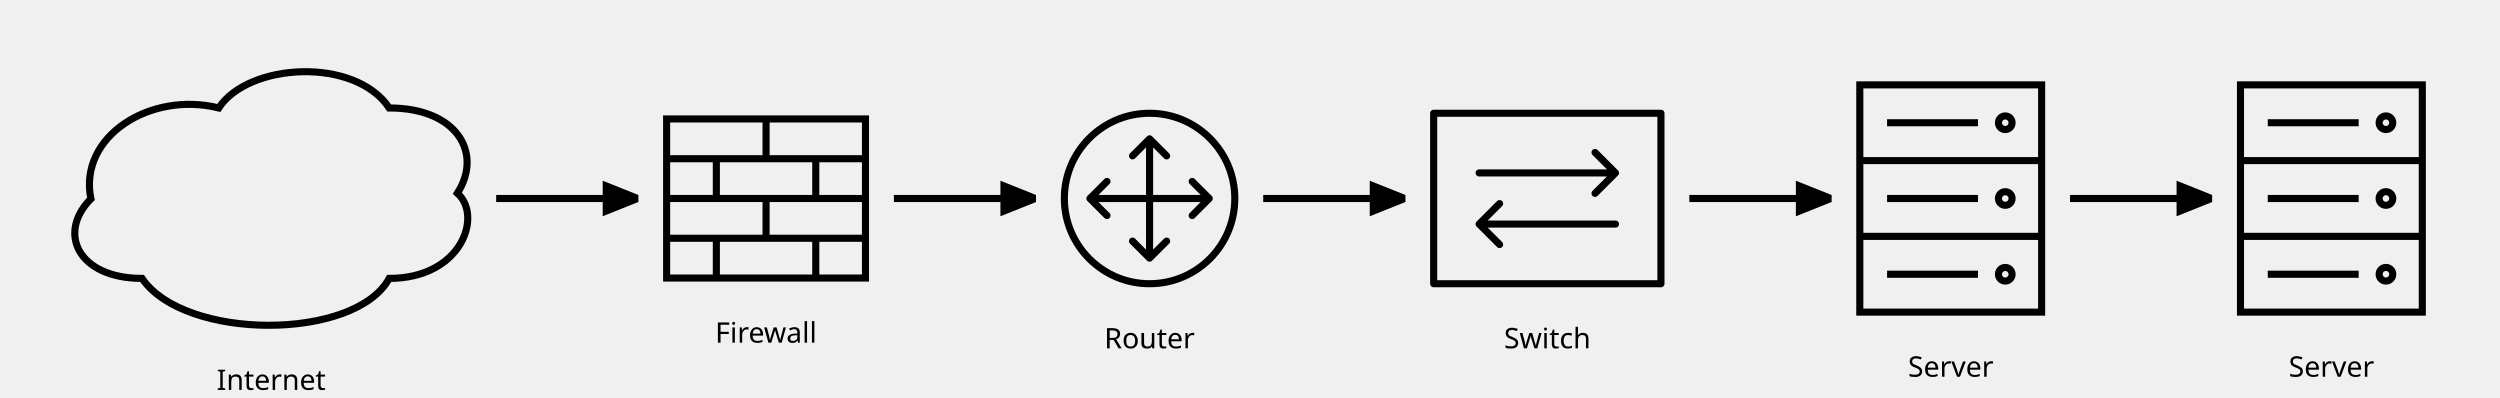
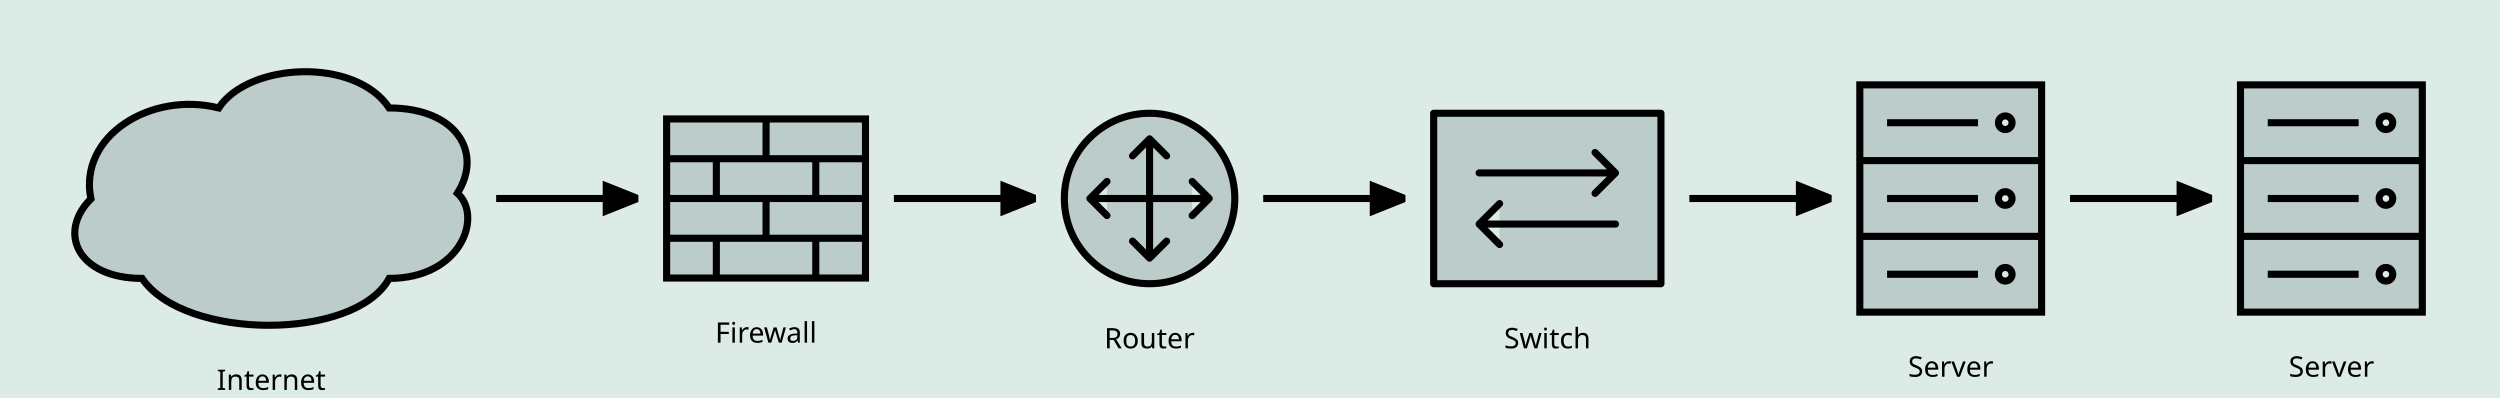
<svg xmlns="http://www.w3.org/2000/svg" version="1.1" width="176mm" height="28mm" viewBox="-4 -4 176 28">
+   <rect x="-4" y="-4" width="176" height="28" style="stroke: none; fill: rgba(200, 230, 220, 0.5);" />
  <defs>
    <marker id="d-arrow" refX="1" refY="0.5" orient="auto-start-reverse" markerWidth="6" markerHeight="5" viewBox="0 0 1 1">
      <path d="M 0 0 1 0.4 1 0.6 0 1" style="stroke: none; fill: context-stroke;" />
    </marker>
  </defs>
  <style>
    
    line, polyline, path { stroke-width: 0.5; fill: none; stroke: black; }
-     text { stroke-width: 0; font-family: sans-serif; font-size: 3px; fill: black; stroke: white; }
+     text { stroke-width: 0; font-family: sans-serif; font-size: 3px; fill: black; stroke: rgba(0, 30, 50, 0.15); }
    text { stroke-linejoin: round; paint-order: stroke; }
    text.d-text, tspan.d-text { text-anchor: middle; dominant-baseline: central; }
    text.d-text-top, tspan.d-text-top { dominant-baseline: text-before-edge; }
    text.d-text-small, tspan.d-text-small { font-size: 2px; }
    marker path { fill: inherit; }
    line.d-arrow, polyline.d-arrow, path.d-arrow { marker-end: url(#d-arrow); }
  
  </style>
-   <g id="net" stroke="black" fill="none" class="cloud">
-     <path d="M 6 15.6 C 1.5 15.6 0 12.4 2.4 10 C 1.5 5.6 6.6 2.4 11.4 3.6 C 13.5 0.4 21 0 23.4 3.6 C 28.2 3.6 30 6.8 28.2 9.6 C 30 11.2 28.5 15.6 23.4 15.6 C 21 20 9 20 6 15.6 Z" style="stroke: inherit; fill: inherit;" />
+   <g id="net" stroke="black" fill="rgba(0, 30, 50, 0.15)" stroke-width="0.5" class="cloud">
+     <path d="M 6 15.6 C 1.5 15.6 0 12.4 2.4 10 C 1.5 5.6 6.6 2.4 11.4 3.6 C 13.5 0.4 21 0 23.4 3.6 C 28.2 3.6 30 6.8 28.2 9.6 C 30 11.2 28.5 15.6 23.4 15.6 C 21 20 9 20 6 15.6 Z" style="stroke: inherit; fill: inherit; stroke-width: inherit;" />
  </g>
-   <g id="fw" stroke="black" fill="none" transform="translate(42.93039, 4.3739)" class="firewall">
-     <path d="M0 0 h14 v11.2 h-14 z M 0 2.8 h 14 m -14 2.8h 14 m -14 2.8h 14 m -14 2.8M 7 0 v 2.8 m -3.5 0 v 2.8 m 7 0 v -2.8 m -3.5 2.8v 2.8 m -3.5 0 v 2.8 m 7 0 v -2.8 m -3.5 2.8" style="stroke: inherit; fill: inherit;" />
+   <g id="fw" stroke="black" fill="rgba(0, 30, 50, 0.15)" stroke-width="0.5" transform="translate(42.93039, 4.3739)" class="firewall">
+     <path d="M0 0 h14 v11.2 h-14 z M 0 2.8 h 14 m -14 2.8h 14 m -14 2.8h 14 m -14 2.8M 7 0 v 2.8 m -3.5 0 v 2.8 m 7 0 v -2.8 m -3.5 2.8v 2.8 m -3.5 0 v 2.8 m 7 0 v -2.8 m -3.5 2.8" style="stroke: inherit; fill: inherit; stroke-width: inherit;" />
  </g>
-   <g id="rt" stroke="black" fill="none" transform="translate(70.93042, 3.973908)" class="router">
-     <path d="M 0 6 a 6 6 0 1 0 12 0 a 6 6 0 1 0 -12 0 M 6 6 l0 4.2m-1.2 -1.2l1.2 1.2l1.2 -1.2M 6 6l-4.2 0m1.2 1.2l-1.2 -1.2l1.2 -1.2M 6 6l0 -4.2m1.2 1.2l-1.2 -1.2l-1.2 1.2M 6 6l4.2 0m-1.2 -1.2l1.2 1.2l-1.2 1.2M 6 6" style="stroke-linejoin: round; stroke-linecap: round; stroke: inherit; fill: inherit;" />
+   <g id="rt" stroke="black" fill="rgba(0, 30, 50, 0.15)" stroke-width="0.5" transform="translate(70.93042, 3.973908)" class="router">
+     <path d="M 0 6 a 6 6 0 1 0 12 0 a 6 6 0 1 0 -12 0 M 6 6 l0 4.2m-1.2 -1.2l1.2 1.2l1.2 -1.2M 6 6l-4.2 0m1.2 1.2l-1.2 -1.2l1.2 -1.2M 6 6l0 -4.2m1.2 1.2l-1.2 -1.2l-1.2 1.2M 6 6l4.2 0m-1.2 -1.2l1.2 1.2l-1.2 1.2M 6 6" style="stroke-linejoin: round; stroke-linecap: round; stroke: inherit; fill: inherit; stroke-width: inherit;" />
  </g>
-   <g id="sw" stroke="black" fill="none" transform="translate(96.93042, 3.973938)" class="switch">
-     <path d="M0 0 h16 v12 h-16 z M 3.2 4.2 h 9.6 m -1.44 -1.44 l 1.44 1.44 l -1.44 1.44 M 12.8 7.8 h -9.6 m 1.44 -1.44 l -1.44 1.44 l 1.44 1.44" style="stroke-linejoin: round; stroke-linecap: round; stroke: inherit; fill: inherit;" />
+   <g id="sw" stroke="black" fill="rgba(0, 30, 50, 0.15)" stroke-width="0.5" transform="translate(96.93042, 3.973938)" class="switch">
+     <path d="M0 0 h16 v12 h-16 z M 3.2 4.2 h 9.6 m -1.44 -1.44 l 1.44 1.44 l -1.44 1.44 M 12.8 7.8 h -9.6 m 1.44 -1.44 l -1.44 1.44 l 1.44 1.44" style="stroke-linejoin: round; stroke-linecap: round; stroke: inherit; fill: inherit; stroke-width: inherit;" />
  </g>
-   <g id="srv1" stroke="black" fill="none" transform="translate(126.9304, 1.973938)" class="server">
-     <path d="M0 0 h12.8 v16 h-12.8 z M 0 5.333 h 12.8 m -12.8 5.333h 12.8 m -12.8 5.333M 1.92 2.667 h 6.4 M 9.76 2.667 a 0.48 0.48 0 1 0 0.96 0 a 0.48 0.48 0 1 0 -0.96 0 M 1.92 8 h 6.4 M 9.76 8 a 0.48 0.48 0 1 0 0.96 0 a 0.48 0.48 0 1 0 -0.96 0 M 1.92 13.333 h 6.4 M 9.76 13.333 a 0.48 0.48 0 1 0 0.96 0 a 0.48 0.48 0 1 0 -0.96 0" style="stroke: inherit; fill: inherit;" />
+   <g id="srv1" stroke="black" fill="rgba(0, 30, 50, 0.15)" stroke-width="0.5" transform="translate(126.9304, 1.973938)" class="server">
+     <path d="M0 0 h12.8 v16 h-12.8 z M 0 5.333 h 12.8 m -12.8 5.333h 12.8 m -12.8 5.333M 1.92 2.667 h 6.4 M 9.76 2.667 a 0.48 0.48 0 1 0 0.96 0 a 0.48 0.48 0 1 0 -0.96 0 M 1.92 8 h 6.4 M 9.76 8 a 0.48 0.48 0 1 0 0.96 0 a 0.48 0.48 0 1 0 -0.96 0 M 1.92 13.333 h 6.4 M 9.76 13.333 a 0.48 0.48 0 1 0 0.96 0 a 0.48 0.48 0 1 0 -0.96 0" style="stroke: inherit; fill: inherit; stroke-width: inherit;" />
  </g>
-   <g id="srv2" stroke="black" fill="none" transform="translate(153.7304, 1.973938)" class="server">
-     <path d="M0 0 h12.8 v16 h-12.8 z M 0 5.333 h 12.8 m -12.8 5.333h 12.8 m -12.8 5.333M 1.92 2.667 h 6.4 M 9.76 2.667 a 0.48 0.48 0 1 0 0.96 0 a 0.48 0.48 0 1 0 -0.96 0 M 1.92 8 h 6.4 M 9.76 8 a 0.48 0.48 0 1 0 0.96 0 a 0.48 0.48 0 1 0 -0.96 0 M 1.92 13.333 h 6.4 M 9.76 13.333 a 0.48 0.48 0 1 0 0.96 0 a 0.48 0.48 0 1 0 -0.96 0" style="stroke: inherit; fill: inherit;" />
+   <g id="srv2" stroke="black" fill="rgba(0, 30, 50, 0.15)" stroke-width="0.5" transform="translate(153.7304, 1.973938)" class="server">
+     <path d="M0 0 h12.8 v16 h-12.8 z M 0 5.333 h 12.8 m -12.8 5.333h 12.8 m -12.8 5.333M 1.92 2.667 h 6.4 M 9.76 2.667 a 0.48 0.48 0 1 0 0.96 0 a 0.48 0.48 0 1 0 -0.96 0 M 1.92 8 h 6.4 M 9.76 8 a 0.48 0.48 0 1 0 0.96 0 a 0.48 0.48 0 1 0 -0.96 0 M 1.92 13.333 h 6.4 M 9.76 13.333 a 0.48 0.48 0 1 0 0.96 0 a 0.48 0.48 0 1 0 -0.96 0" style="stroke: inherit; fill: inherit; stroke-width: inherit;" />
  </g>
  <line x1="30.93" y1="9.974" x2="40.93" y2="9.974" class="d-arrow" />
  <line x1="58.93" y1="9.974" x2="68.93" y2="9.974" class="d-arrow" />
  <line x1="84.93" y1="9.974" x2="94.93" y2="9.974" class="d-arrow" />
  <line x1="114.93" y1="9.974" x2="124.93" y2="9.974" class="d-arrow" />
  <line x1="141.73" y1="9.974" x2="151.73" y2="9.974" class="d-arrow" />
  <text x="15.097" y="19.9" dy="2" class="d-text d-text-top d-text-small">Internet</text>
  <text x="49.93" y="16.574" dy="2" class="d-text d-text-top d-text-small">Firewall</text>
  <text x="76.93" y="16.974" dy="2" class="d-text d-text-top d-text-small">Router</text>
  <text x="104.93" y="16.974" dy="2" class="d-text d-text-top d-text-small">Switch</text>
  <text x="133.33" y="18.974" dy="2" class="d-text d-text-top d-text-small">Server</text>
  <text x="160.13" y="18.974" dy="2" class="d-text d-text-top d-text-small">Server</text>
</svg>
